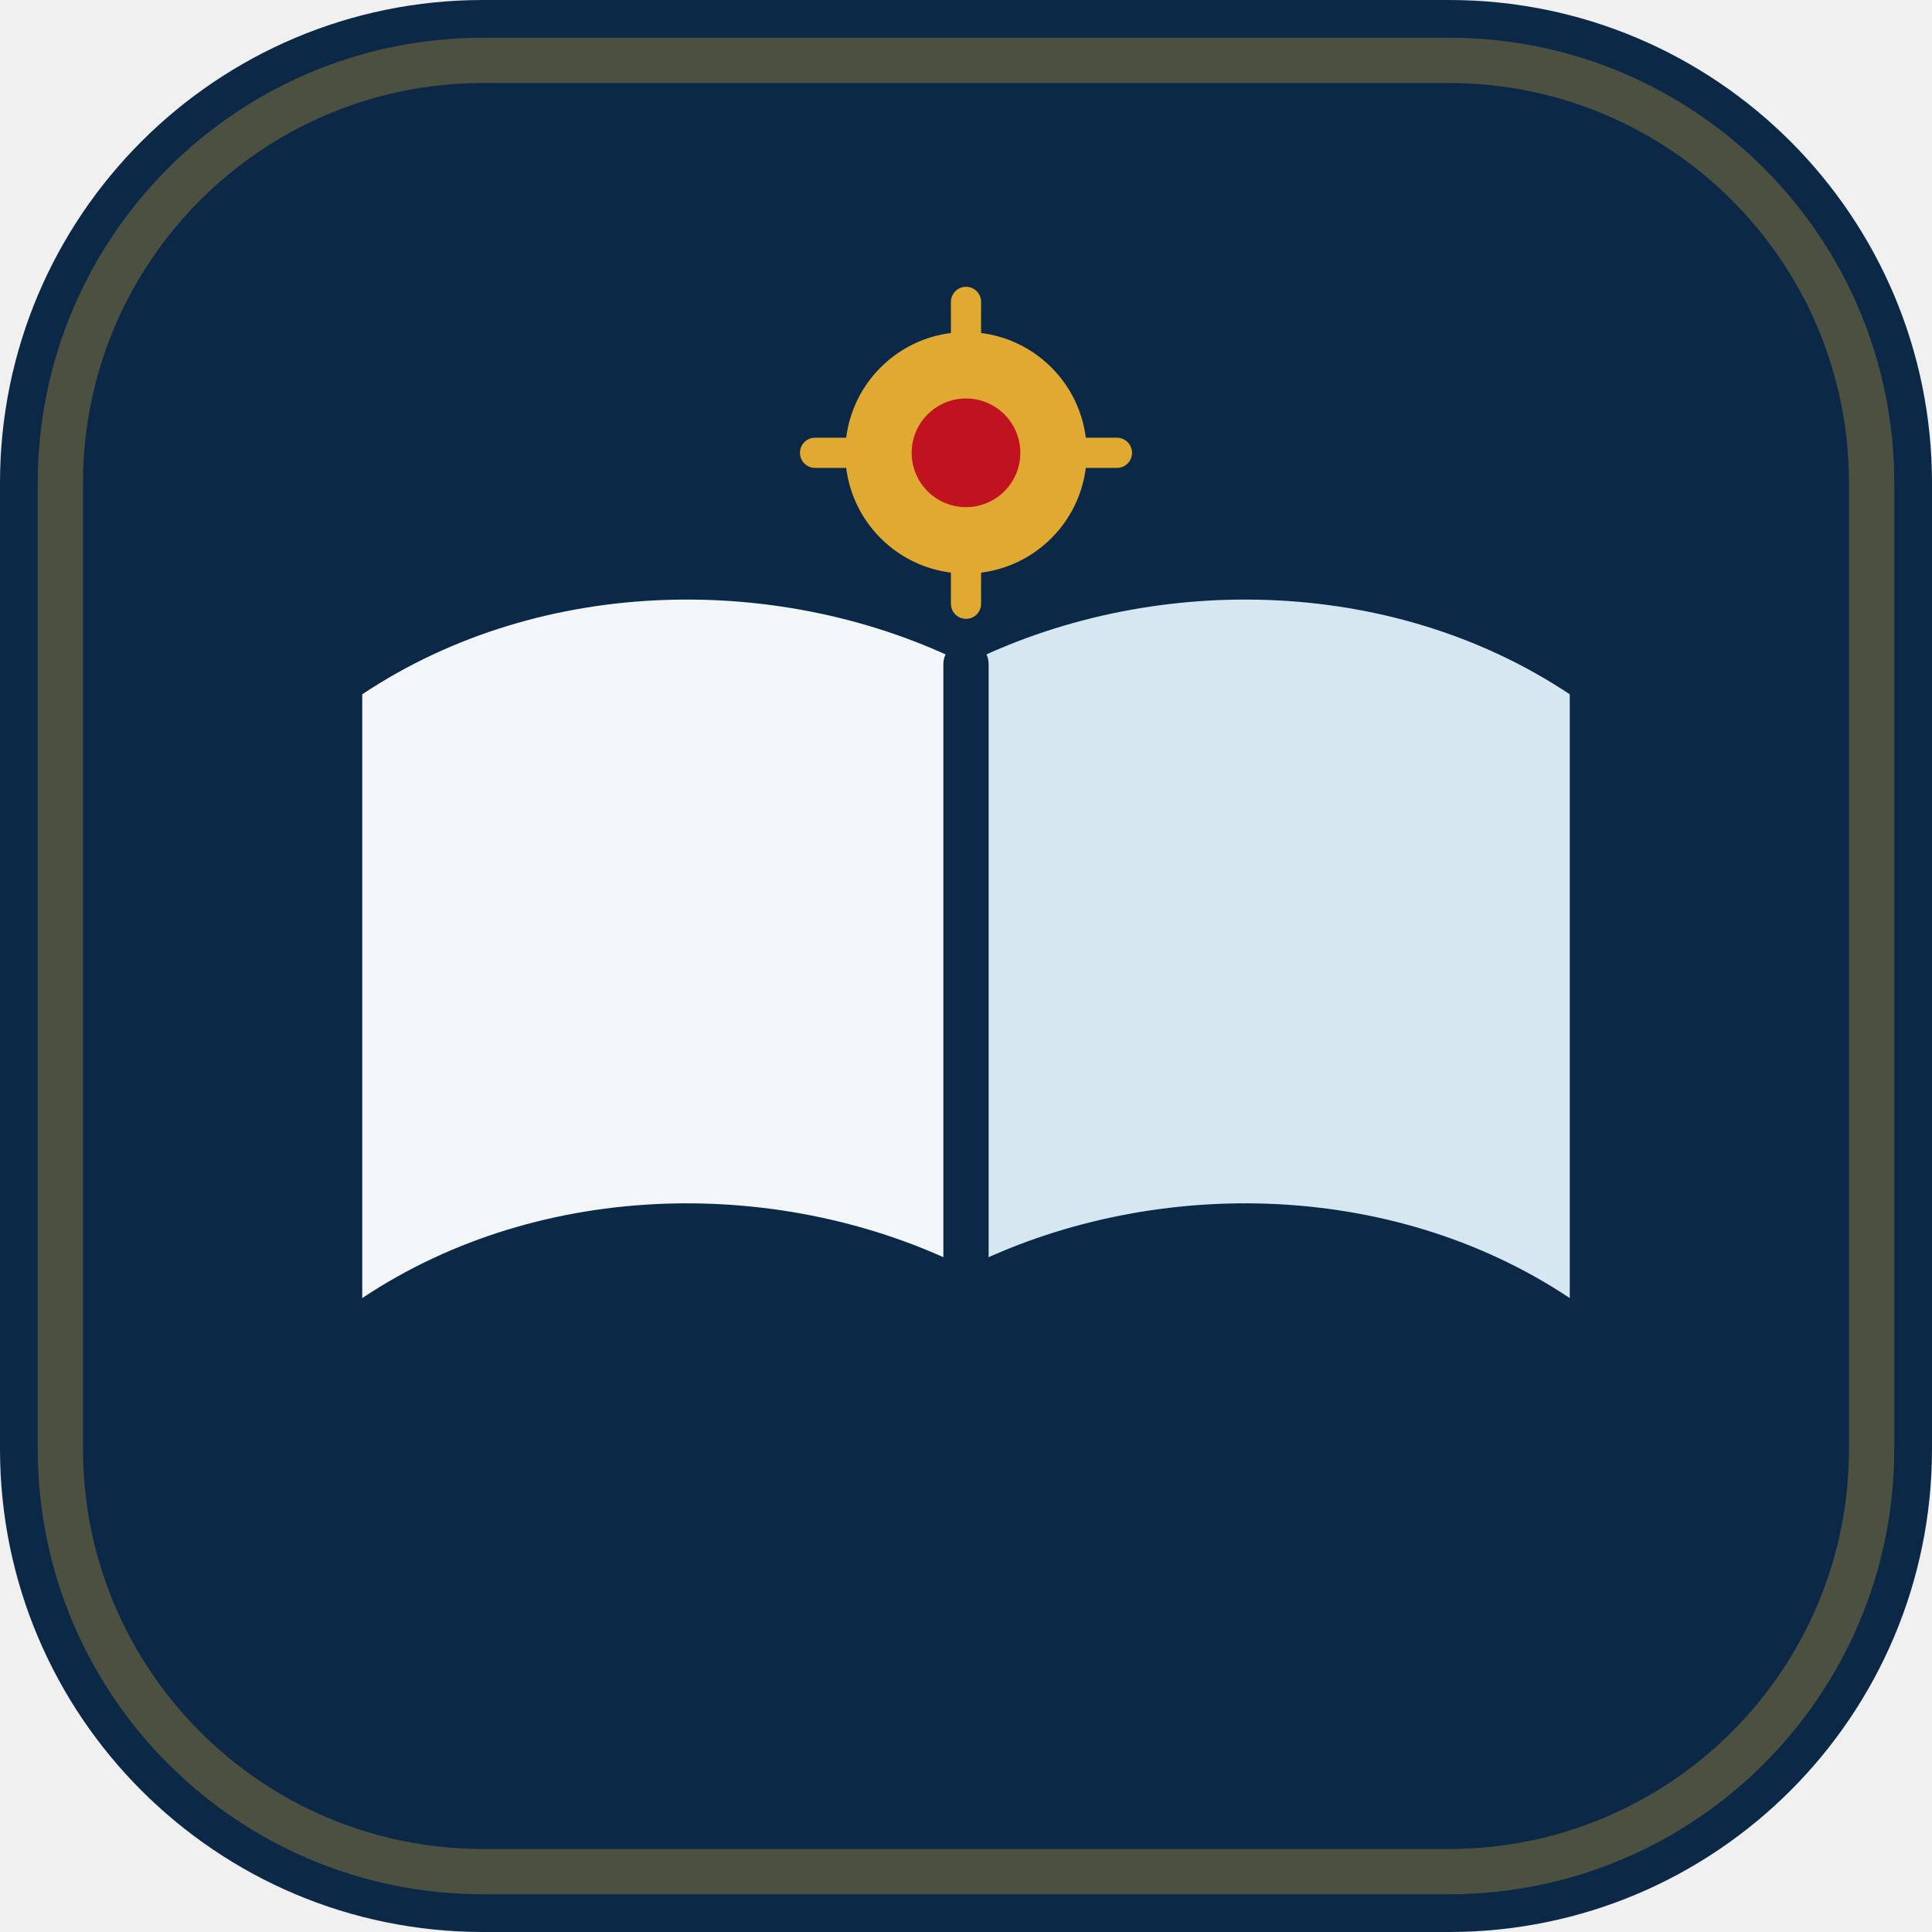
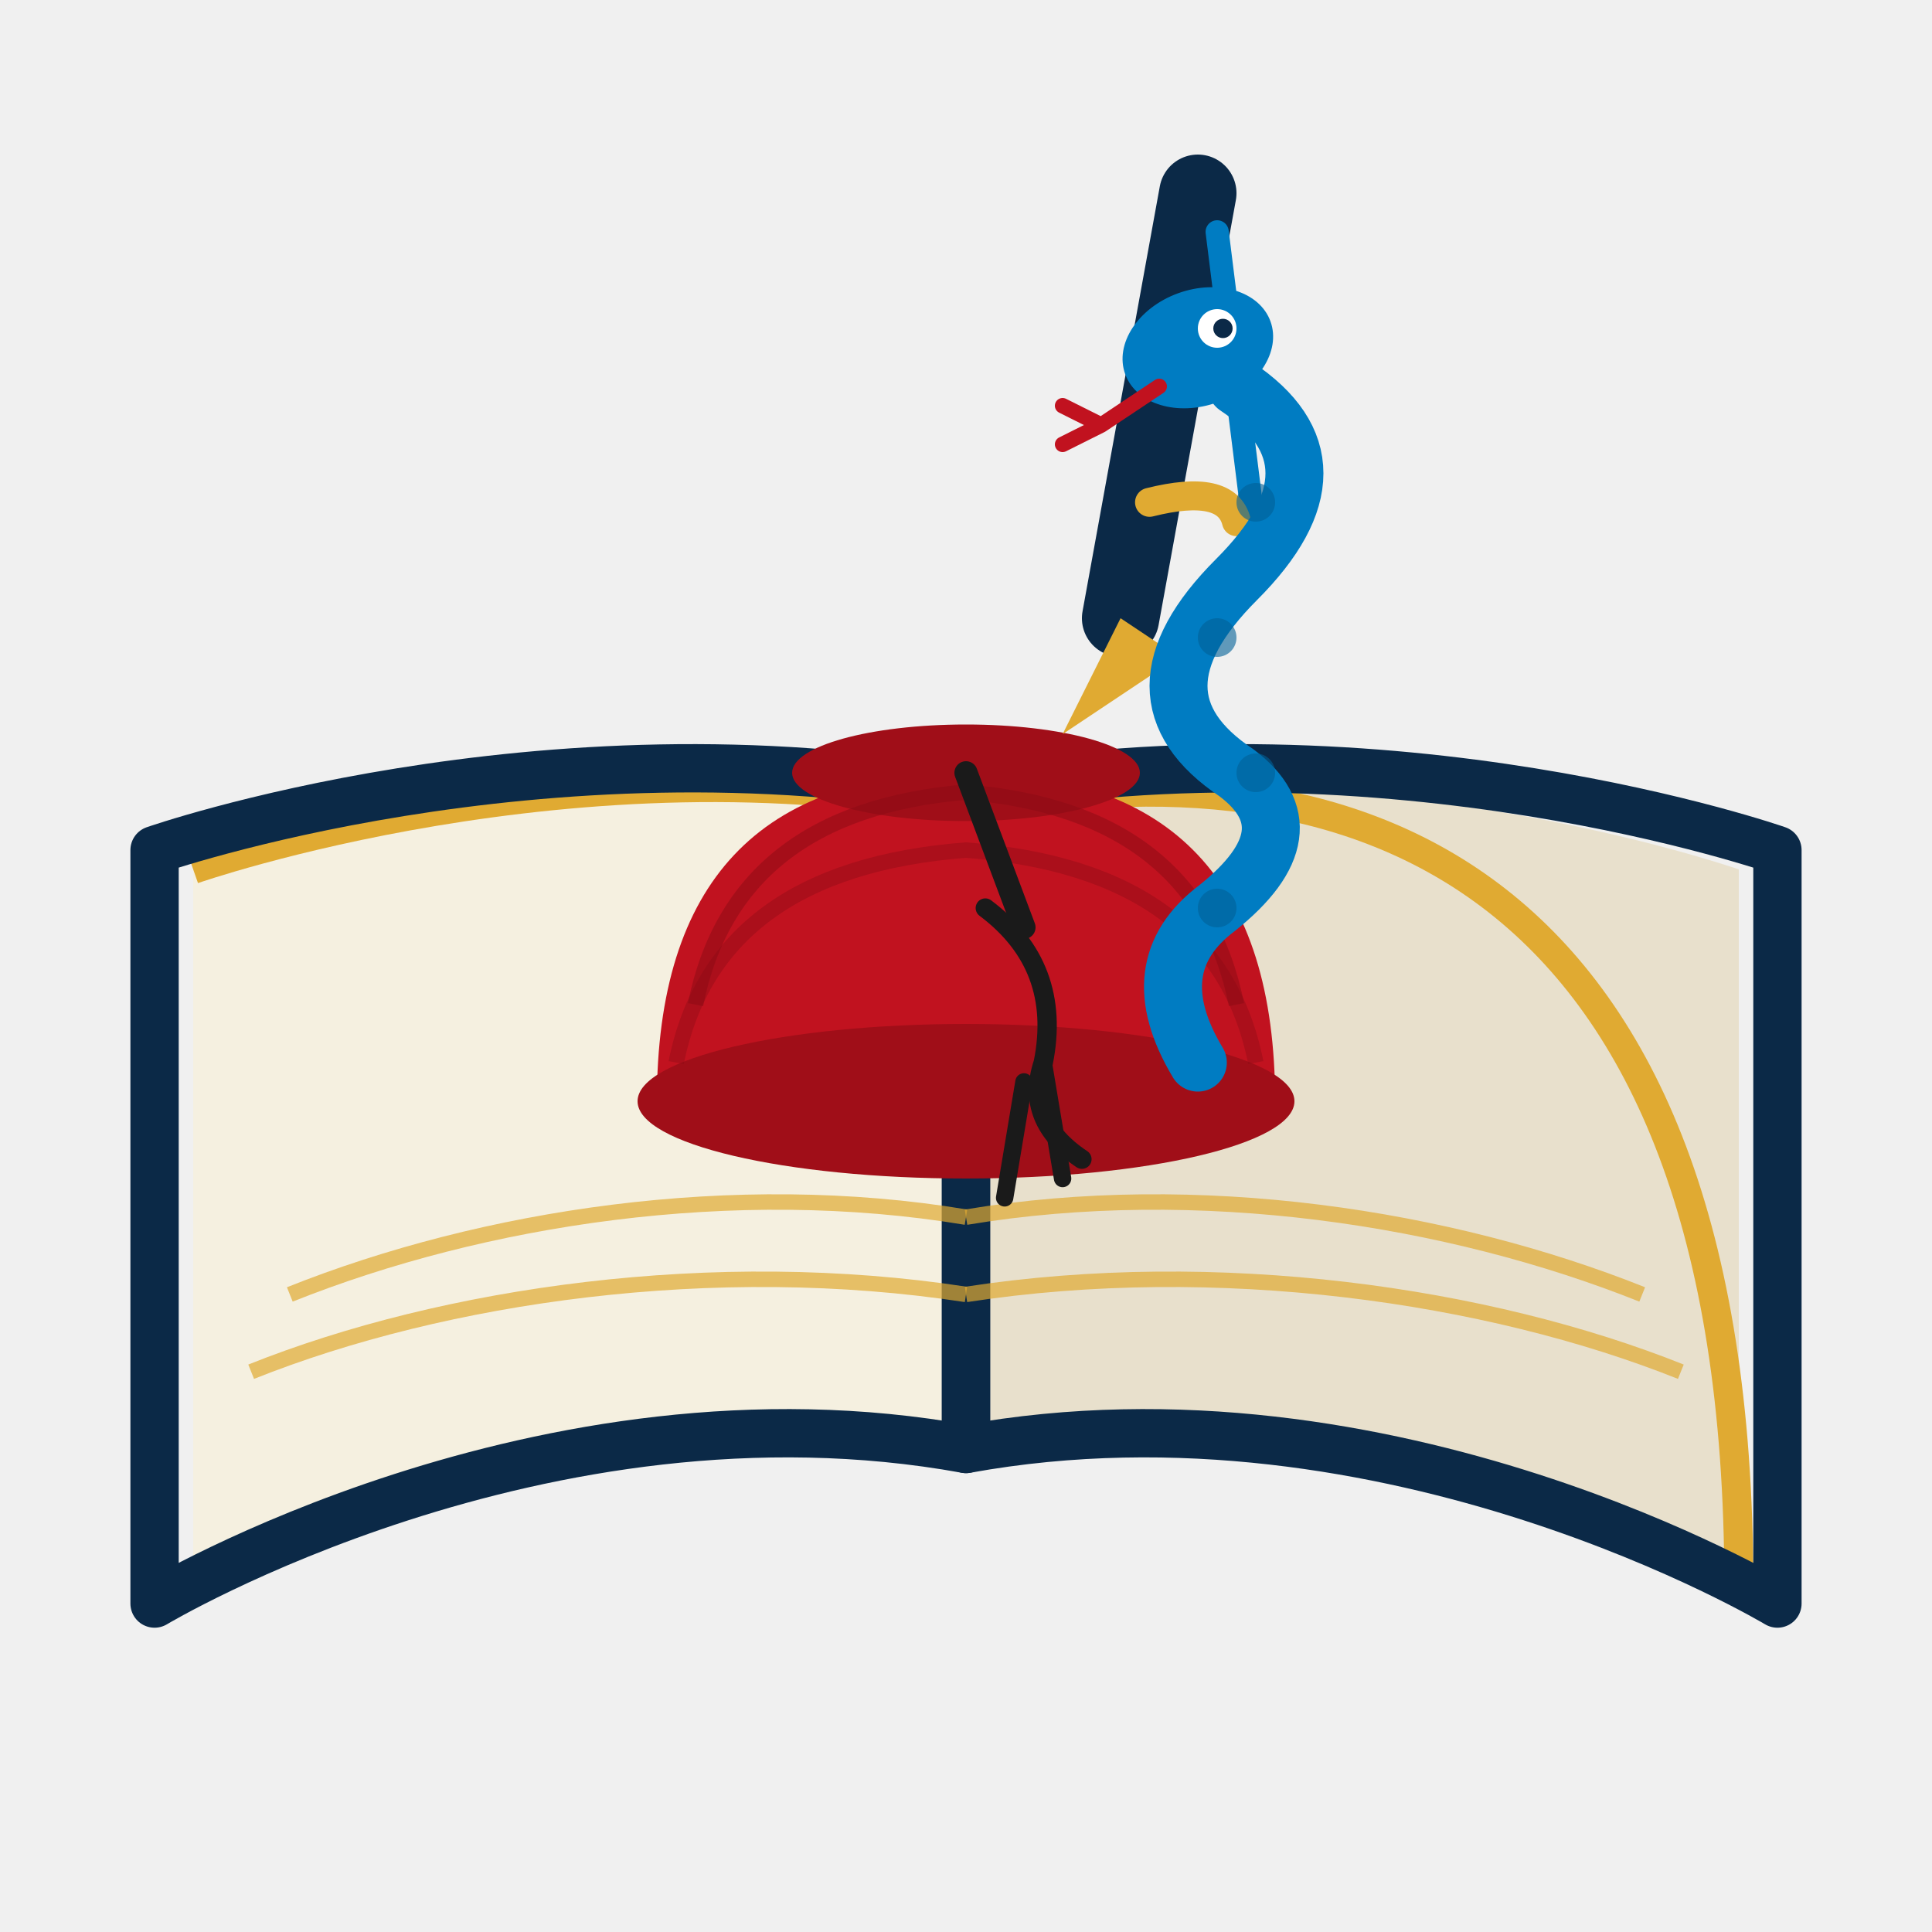
- <svg xmlns="http://www.w3.org/2000/svg" viewBox="0 0 64 64" fill="none">
-   <rect width="64" height="64" rx="16" fill="#0B2947" />
-   <rect x="2" y="2" width="60" height="60" rx="14" stroke="#E0AA32" stroke-width="1.5" stroke-opacity="0.3" />
-   <path d="M12 43C18 39 26 39 32 42C38 39 46 39 52 43V23C46 19 38 19 32 22C26 19 18 19 12 23V43Z" fill="#007CC2" fill-opacity="0.25" />
-   <path d="M12 43C18 39 26 39 32 42V22C26 19 18 19 12 23V43Z" fill="#FFFFFF" fill-opacity="0.95" />
-   <path d="M52 43C46 39 38 39 32 42V22C38 19 46 19 52 23V43Z" fill="#D7E7F2" />
-   <path d="M32 22V42" stroke="#0B2947" stroke-width="1.5" stroke-linecap="round" />
-   <circle cx="32" cy="15" r="4" fill="#E0AA32" />
-   <path d="M32 10V12M32 18V20M27 15H29M35 15H37" stroke="#E0AA32" stroke-width="1" stroke-linecap="round" />
-   <circle cx="32" cy="15" r="1.8" fill="#C1121F" />
+ <svg xmlns="http://www.w3.org/2000/svg" viewBox="0 0 100 100" fill="none">
+   <path d="M10 72 C10 72 30 58 50 62 C70 58 90 72 90 72 L90 82 C90 82 70 70 50 74 C30 70 10 82 10 82 Z" fill="#0B2947" />
+   <path d="M10 45 C10 45 30 38 50 42 L50 74 C30 70 10 82 10 82 Z" fill="#F5F0E0" />
+   <path d="M50 42 C70 38 90 45 90 45 L90 82 C70 70 50 74 50 74 Z" fill="#E8E0CC" />
+   <path d="M10 45 C10 45 30 38 50 42 L50 74 C30 70 10 82 Z" fill="none" stroke="#E0AA32" stroke-width="1.5" />
+   <path d="M50 42 C70 38 90 45 90 82 C70 70 50 74 Z" fill="none" stroke="#E0AA32" stroke-width="1.5" />
+   <path d="M50 42 L50 74" stroke="#0B2947" stroke-width="2" stroke-linecap="round" />
+   <path d="M8 44 C8 44 28 37 50 41 L50 75 C28 71 8 83 8 83 Z" fill="none" stroke="#0B2947" stroke-width="2.5" stroke-linejoin="round" />
+   <path d="M92 44 C92 44 72 37 50 41 L50 75 C72 71 92 83 92 83 Z" fill="none" stroke="#0B2947" stroke-width="2.5" stroke-linejoin="round" />
+   <path d="M15 67 C25 63 38 61 50 63" stroke="#E0AA32" stroke-width="0.8" stroke-opacity="0.7" />
+   <path d="M13 71 C23 67 37 65 50 67" stroke="#E0AA32" stroke-width="0.8" stroke-opacity="0.7" />
+   <path d="M85 67 C75 63 62 61 50 63" stroke="#E0AA32" stroke-width="0.8" stroke-opacity="0.7" />
+   <path d="M87 71 C77 67 63 65 50 67" stroke="#E0AA32" stroke-width="0.8" stroke-opacity="0.7" />
+   <path d="M34 57 Q34 40 50 40 Q66 40 66 57 Z" fill="#C1121F" />
+   <ellipse cx="50" cy="57" rx="17" ry="4" fill="#A00E18" />
+   <ellipse cx="50" cy="40" rx="9" ry="2.5" fill="#A00E18" />
+   <path d="M36 52 Q38 42 50 41 Q62 42 64 52" stroke="#8B0B14" stroke-width="0.8" fill="none" stroke-opacity="0.5" />
+   <path d="M35 55 Q37 45 50 44 Q63 45 65 55" stroke="#8B0B14" stroke-width="0.8" fill="none" stroke-opacity="0.4" />
+   <line x1="50" y1="40" x2="53" y2="48" stroke="#1A1A1A" stroke-width="1.2" stroke-linecap="round" />
+   <path d="M51 47 Q55 50 54 55 Q53 58 56 60" stroke="#1A1A1A" stroke-width="1" fill="none" stroke-linecap="round" />
+   <line x1="54" y1="55" x2="55" y2="61" stroke="#1A1A1A" stroke-width="0.9" stroke-linecap="round" />
+   <line x1="53" y1="56" x2="52" y2="62" stroke="#1A1A1A" stroke-width="0.9" stroke-linecap="round" />
+   <path d="M62 10 L58 32" stroke="#0B2947" stroke-width="4" stroke-linecap="round" />
+   <path d="M58 32 L55 38 L61 34 Z" fill="#E0AA32" />
+   <path d="M63 12 L65 28" stroke="#007CC2" stroke-width="1.2" stroke-linecap="round" />
+   <path d="M59.5 26 Q63.5 25 64 27" stroke="#E0AA32" stroke-width="1.5" stroke-linecap="round" fill="none" />
+   <path d="M64 20 Q70 24 64 30 Q58 36 64 40 Q68 43 63 47 Q59 50 62 55" stroke="#007CC2" stroke-width="3" fill="none" stroke-linecap="round" />
+   <ellipse cx="62" cy="18" rx="4" ry="3" fill="#007CC2" transform="rotate(-20 62 18)" />
+   <circle cx="63" cy="17" r="1" fill="white" />
+   <circle cx="63.3" cy="17" r="0.5" fill="#0B2947" />
+   <path d="M60 20 L57 22 M57 22 L55 21 M57 22 L55 23" stroke="#C1121F" stroke-width="0.8" stroke-linecap="round" />
+   <circle cx="65" cy="26" r="1" fill="#005F96" fill-opacity="0.6" />
+   <circle cx="63" cy="33" r="1" fill="#005F96" fill-opacity="0.6" />
+   <circle cx="65" cy="40" r="1" fill="#005F96" fill-opacity="0.6" />
+   <circle cx="63" cy="47" r="1" fill="#005F96" fill-opacity="0.6" />
</svg>
